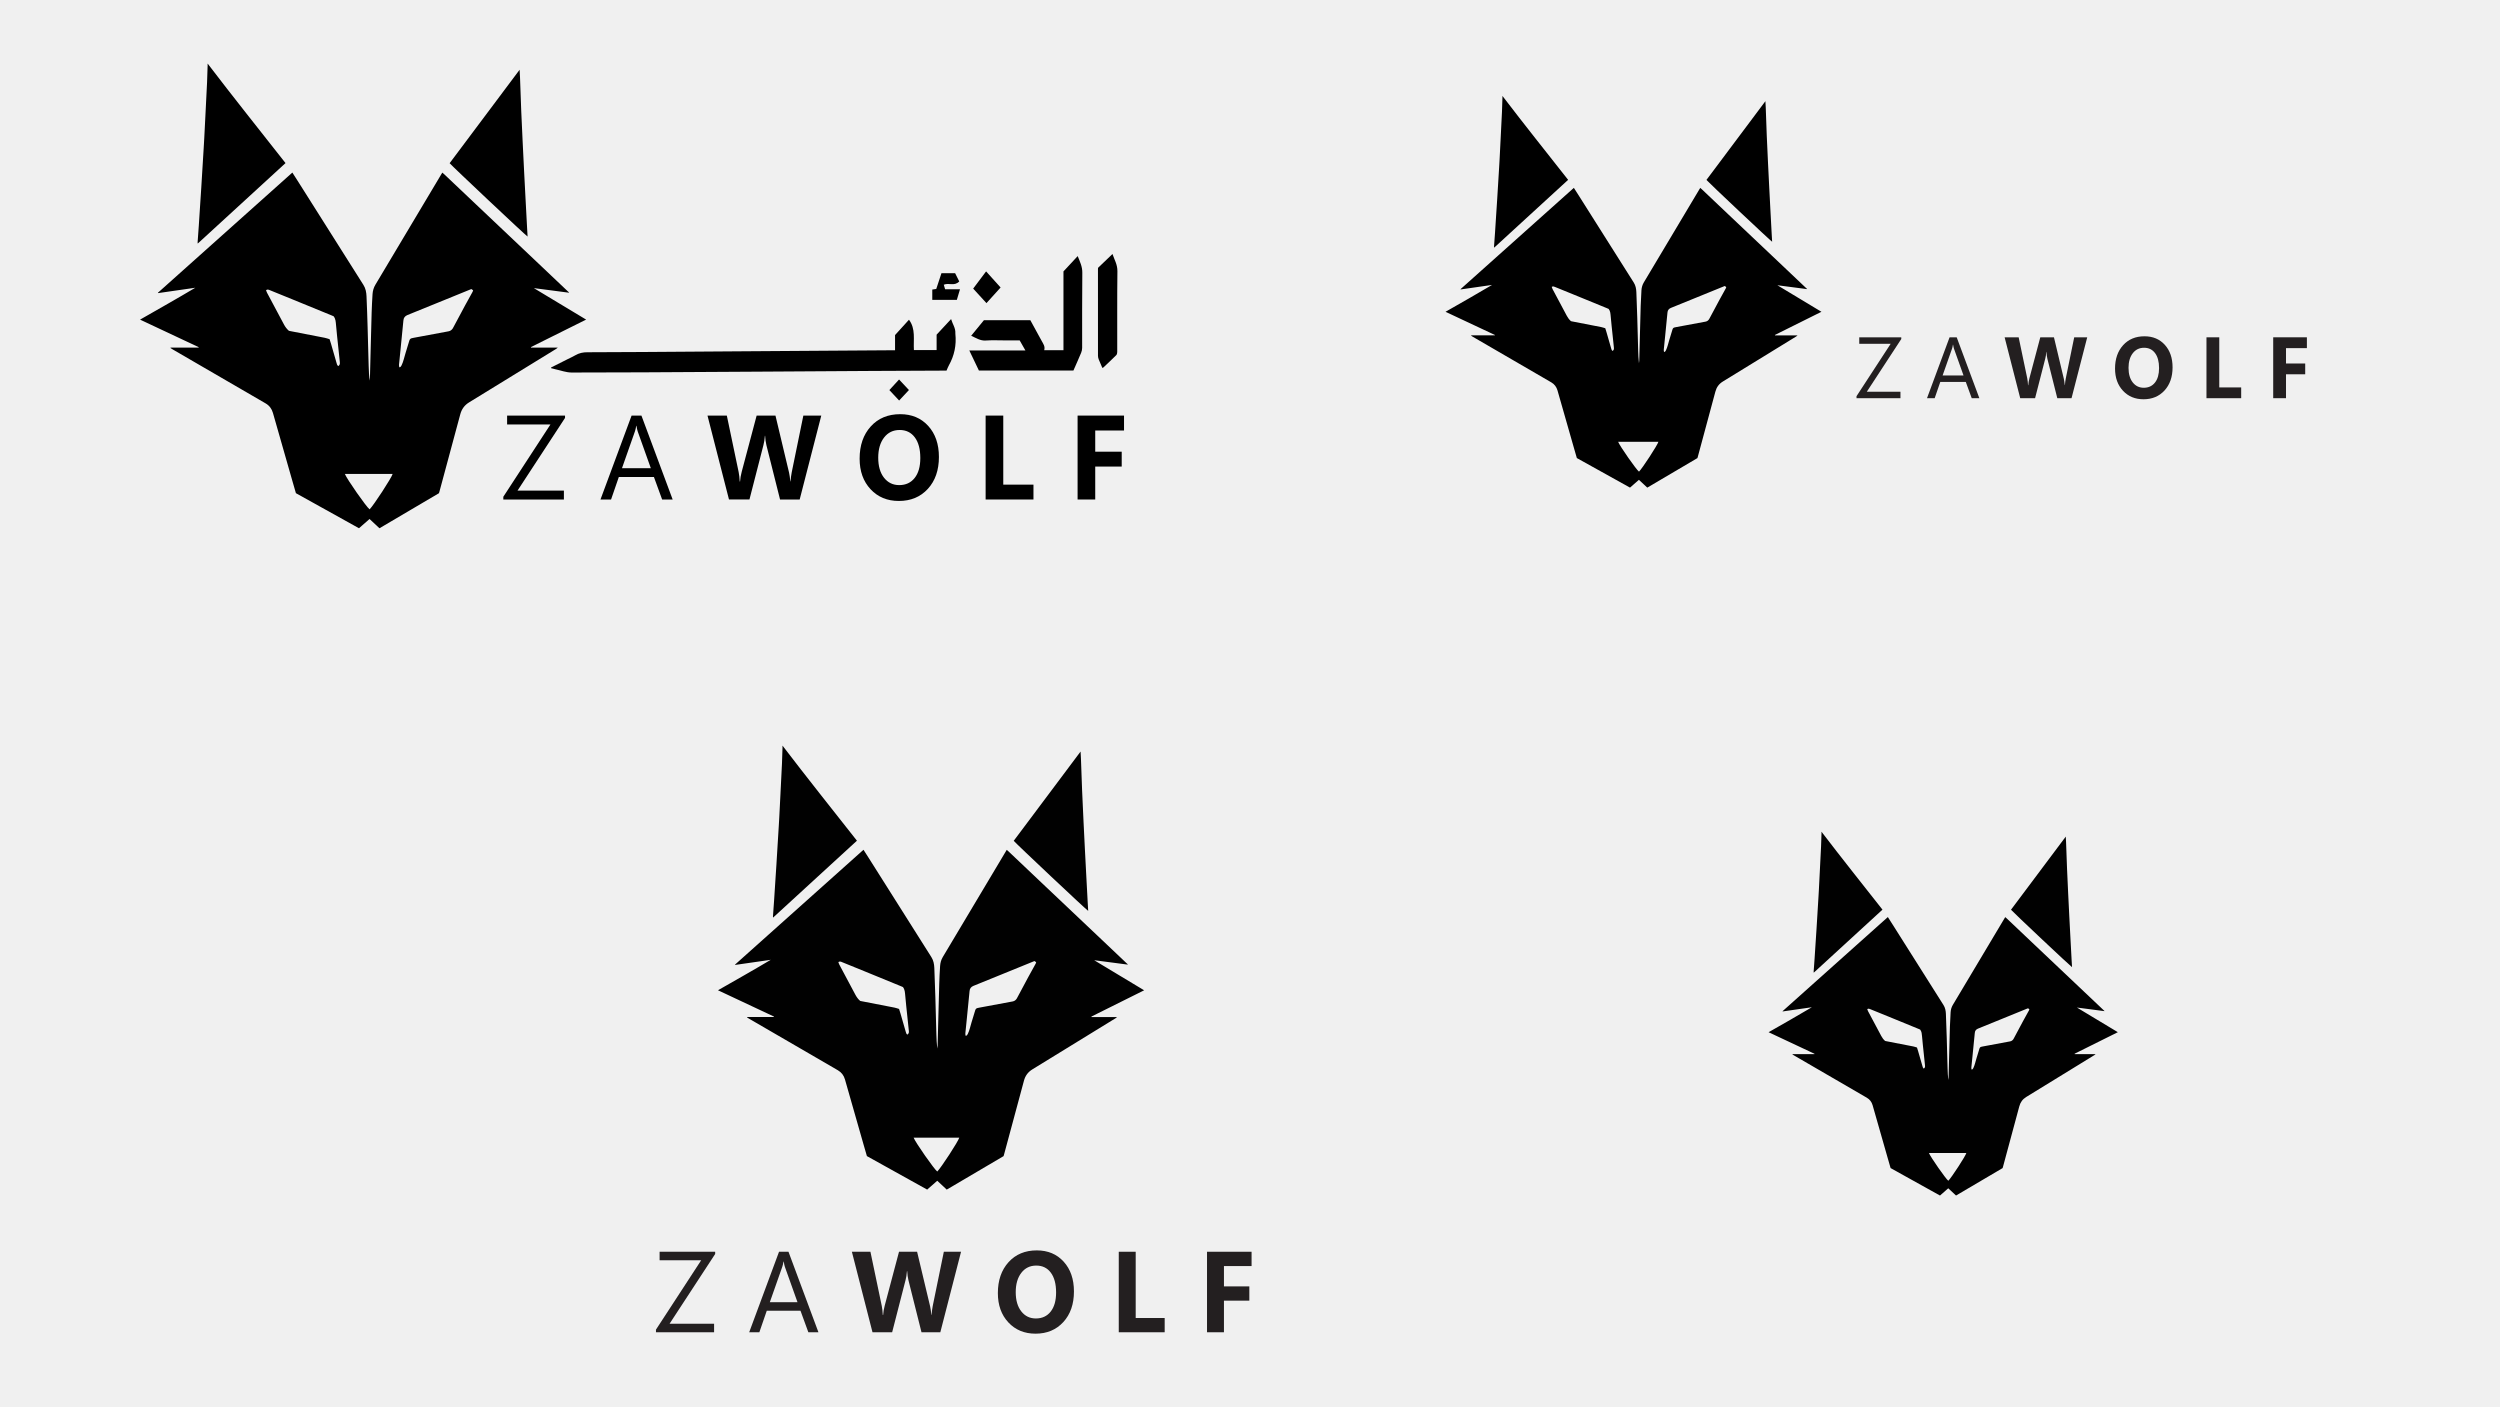
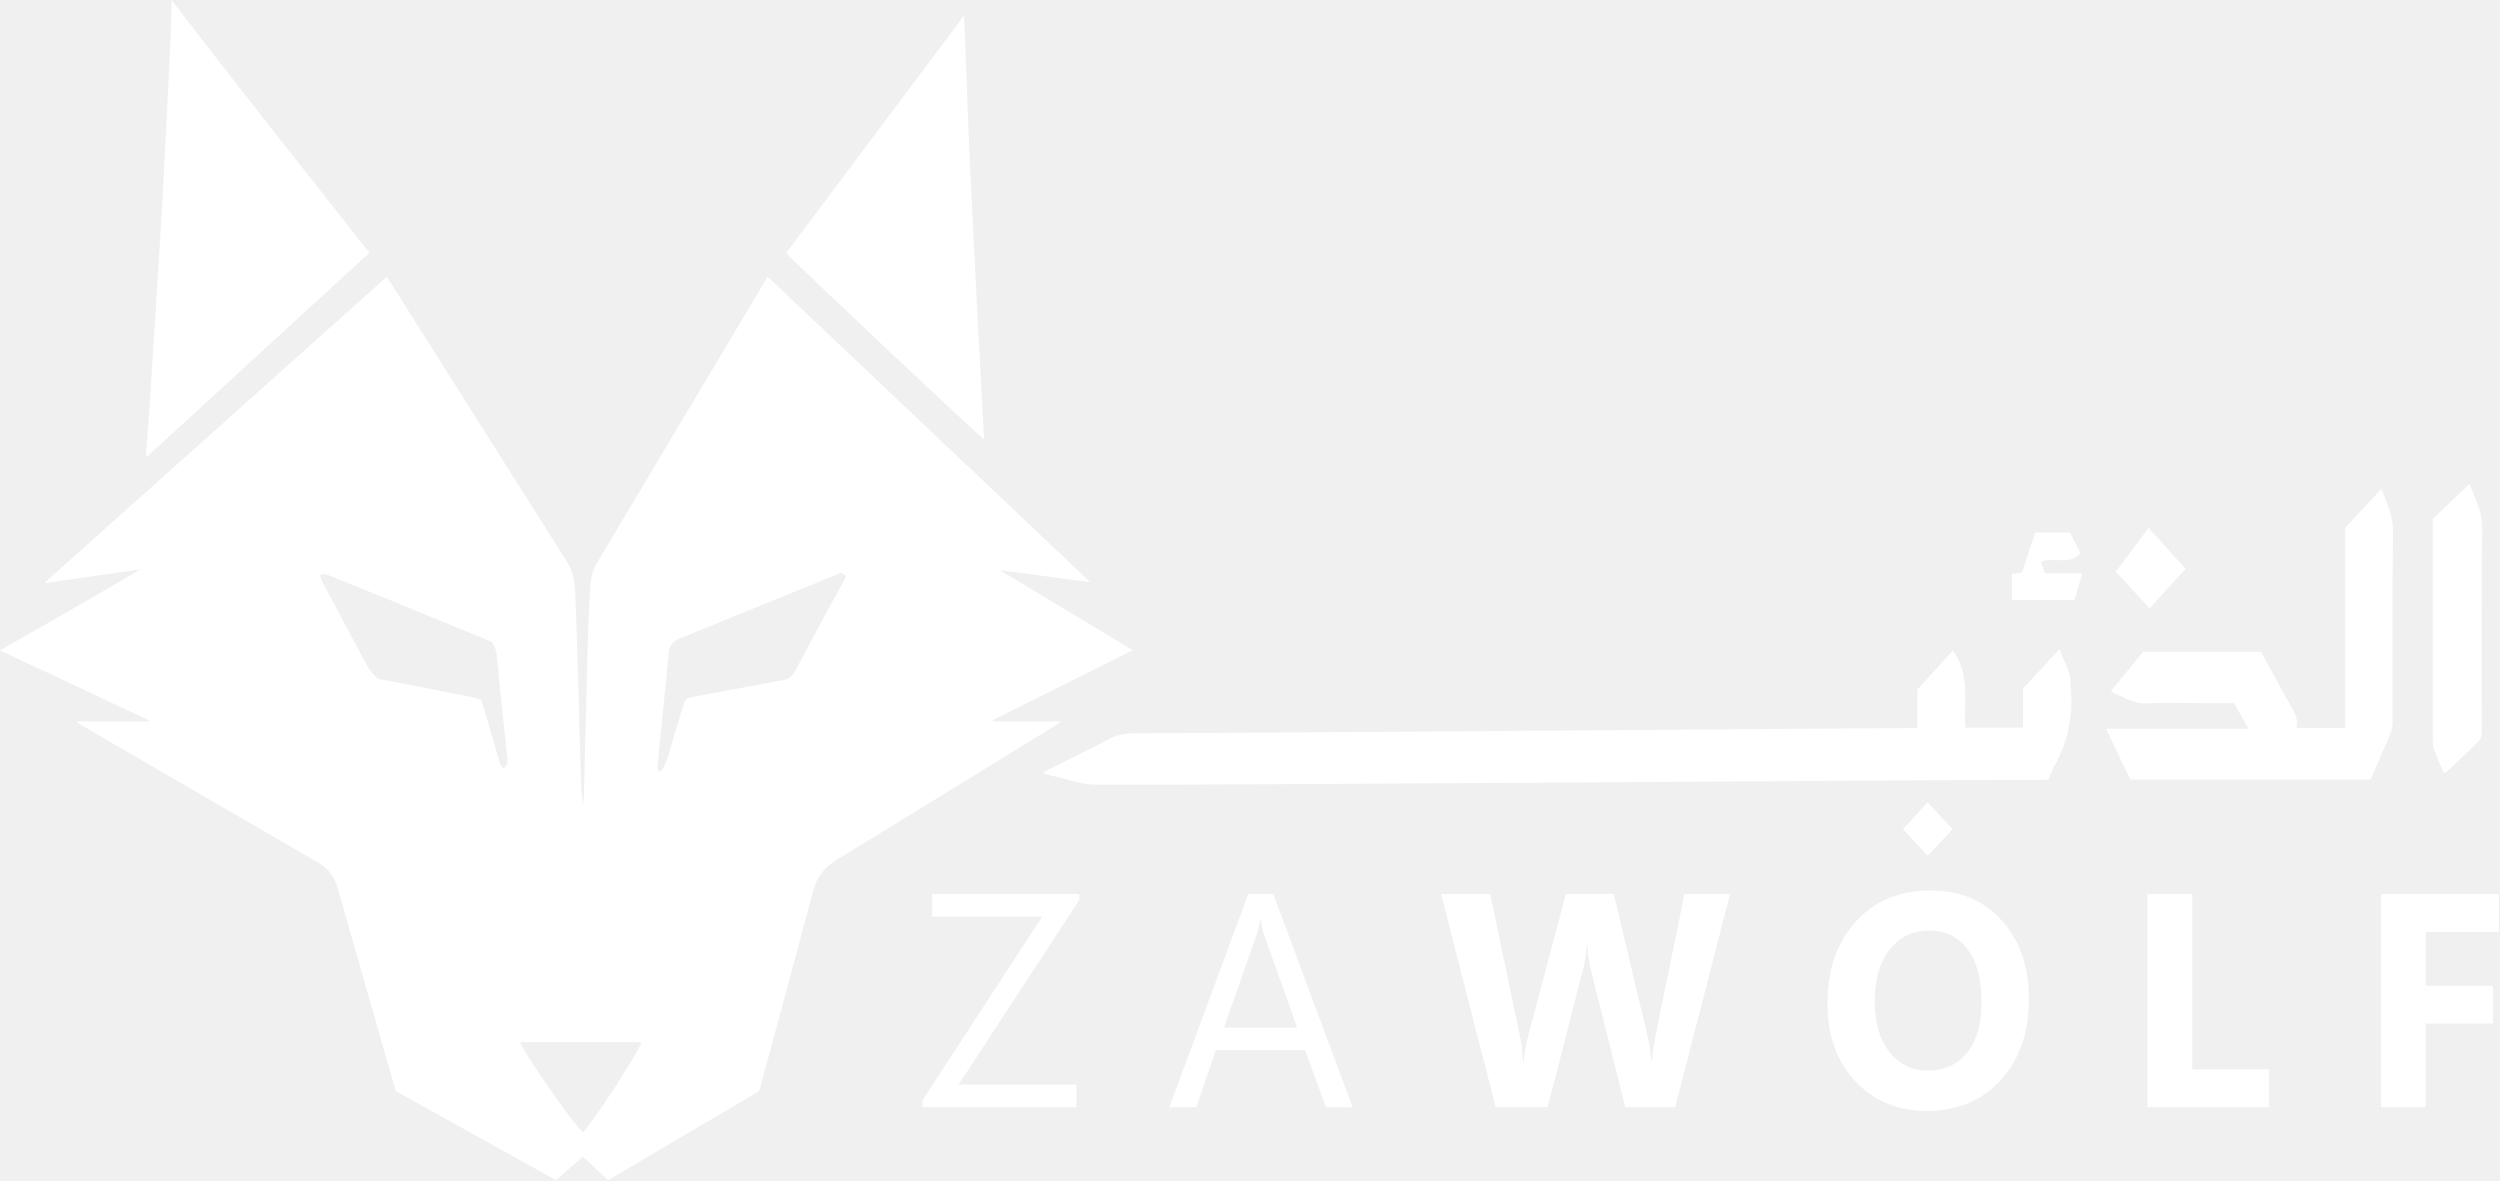
- <svg xmlns="http://www.w3.org/2000/svg" version="1.1" id="Layer_1" x="0px" y="0px" viewBox="0 0 1920 1080" style="enable-background:new 0 0 1920 1080;" xml:space="preserve">
-   <style type="text/css">
- 	.st0{fill:#231F20;}
- 	.st1{fill:#010101;}
- </style>
-   <g>
-     <g>
-       <path d="M816.74,268.96c0-20.28,0-40.32,0-60.52c3.59-3.87,7.19-7.74,10.93-11.76c1.68,4.26,3.61,7.94,3.55,12.85    c-0.24,19.21-0.08,38.43-0.13,57.65c0,1.26-0.3,2.62-0.77,3.76c-1.88,4.52-3.89,8.96-5.93,13.62c-24.11,0-48.21,0-72.6,0    c-2.34-4.89-4.74-9.91-7.36-15.39c14.46,0,28.54,0,43.09,0c-1.65-2.9-3.02-5.31-4.41-7.74c-3.67,0-7.22,0-10.76,0    c-5.11,0-10.24-0.27-15.34,0.09c-4.12,0.29-7.39-1.93-11.15-3.66c3.38-4.12,6.6-8.05,9.79-11.94c11.91,0,23.69,0,35.65,0    c2.35,4.3,4.73,8.65,7.11,13c0.58,1.06,1.18,2.1,1.75,3.17c1.09,2.06,2.63,3.93,1.8,6.86C807,268.96,811.76,268.96,816.74,268.96z    " />
-       <path d="M423.19,282.26c4.28-2.16,8.57-4.32,12.85-6.47c1.93-0.97,3.91-1.83,5.78-2.93c2.97-1.76,6.04-2.35,9.38-2.33    c20.64,0.12,213.03-1.53,233.67-1.53c0.77,0,1.54,0,2.53,0c0-4,0-7.8,0-11.67c3.64-4.02,7.2-7.93,10.69-11.78    c5.28,6.95,3.3,15.31,3.79,23.28c5.83,0,11.51,0,17.44,0c0-3.96,0-7.9,0-11.81c3.7-3.98,7.25-7.8,11.12-11.97    c1.14,3.93,3.49,6.81,3.28,10.84c-0.01,0.14-0.01,0.28,0,0.42c0.93,8.79-0.83,16.84-4.96,24.24c-0.68,1.22-1.17,2.58-1.83,4.08    c-0.71,0-1.42,0-2.13,0c-38.04,0-247.81,1.67-285.85,1.47c-4.19-0.02-8.38-1.64-12.57-2.54c-1.05-0.23-2.08-0.53-3.12-0.8    C423.25,282.6,423.22,282.43,423.19,282.26z" />
-       <path d="M846.61,282.58c-0.98-2.27-1.94-4.36-2.78-6.51c-0.34-0.86-0.58-1.86-0.58-2.8c-0.03-22.15-0.02-44.3-0.02-66.45    c0-0.28,0.03-0.55,0.06-1.12c3.57-3.41,7.25-6.94,11.1-10.63c1.44,4.39,3.84,8.05,3.78,13.23c-0.25,20.68-0.09,41.36-0.13,62.04    c0,0.82-0.26,1.91-0.75,2.41c-3.24,3.23-6.57,6.33-9.88,9.46C847.23,282.37,846.97,282.41,846.61,282.58z" />
-       <path d="M733.55,209.84c0.95,1.91,1.92,3.84,3.15,6.31c-3.84,3.93-7.89,0.79-11.89,2.52c0.36,1.19,0.67,2.23,1.04,3.47    c3.71,0,7.33,0,11.43,0c-0.95,3.19-1.71,5.75-2.42,8.15c-6.41,0-12.57,0-18.87,0c0-2.74,0-5.18,0-7.9    c1.06-0.17,2.06-0.32,3.06-0.48c1.33-4.02,2.65-8.05,3.98-12.07C726.61,209.84,730.02,209.84,733.55,209.84z" />
-       <path d="M747.4,221.65c3.41-4.55,6.56-8.75,9.92-13.22c3.92,4.36,7.43,8.26,11.14,12.37c-3.68,4.07-7.14,7.89-10.86,12    C753.99,228.85,750.52,225.06,747.4,221.65z" />
-       <path d="M698.06,299.54c-2.62,2.81-4.99,5.35-7.53,8.07c-2.5-2.68-4.9-5.26-7.5-8.04c2.47-2.7,4.85-5.29,7.45-8.12    C692.97,294.12,695.41,296.72,698.06,299.54z" />
-     </g>
-     <g>
-       <g>
-         <path d="M433.07,383.62h-46.52v-2.11l36.18-55.5h-33.27v-6.83h44.48v1.8l-36.49,55.82h35.62V383.62z" />
-         <path d="M461.17,383.62l23.89-64.45h7.56l23.98,64.45h-8.08l-6.3-17.26h-26.97l-5.95,17.26H461.17z M477.68,359.57h22.15     l-10.08-28.27c-0.17-0.45-0.33-1.03-0.48-1.75c-0.15-0.72-0.3-1.57-0.48-2.56h-0.17c-0.15,0.9-0.3,1.71-0.46,2.43     c-0.16,0.72-0.34,1.35-0.54,1.89L477.68,359.57z" />
-         <path d="M630.74,319.17l-16.59,64.45h-15.07l-10.47-41.71c-0.26-1.08-0.48-2.22-0.65-3.44s-0.29-2.48-0.35-3.8h-0.17     c-0.12,1.47-0.27,2.79-0.46,3.98c-0.19,1.18-0.41,2.25-0.67,3.21l-10.73,41.75h-15.72l-16.51-64.45h14.85l9.08,43.37     c0.2,0.93,0.37,2,0.5,3.21s0.24,2.57,0.33,4.07h0.26c0.06-1.14,0.2-2.33,0.41-3.57c0.22-1.24,0.5-2.54,0.85-3.89l11.47-43.19     h14.46l10.42,43.73c0.17,0.78,0.35,1.75,0.52,2.9c0.17,1.15,0.33,2.46,0.48,3.93h0.17c0.06-1.14,0.17-2.3,0.33-3.48     c0.16-1.18,0.35-2.39,0.59-3.62l8.9-43.46H630.74z" />
-         <path d="M690.33,384.74c-8.89,0-16.14-3-21.74-9.01c-5.6-6.01-8.4-13.83-8.4-23.48c0-10.19,2.85-18.43,8.54-24.72     s13.24-9.44,22.65-9.44c8.86,0,16.03,3.01,21.5,9.03c5.47,6.02,8.21,13.96,8.21,23.82c0,10.16-2.84,18.33-8.51,24.52     C706.9,381.65,699.49,384.74,690.33,384.74z M690.6,372.56c5.01,0,8.96-1.83,11.86-5.48c2.9-3.65,4.34-8.76,4.34-15.33     c0-6.8-1.41-12.09-4.24-15.86c-2.82-3.78-6.7-5.66-11.62-5.66c-5.01,0-9.01,1.94-11.99,5.82c-2.98,3.88-4.47,9.03-4.47,15.44     c0,6.5,1.48,11.64,4.45,15.42C681.9,370.67,685.79,372.56,690.6,372.56z" />
-         <path d="M793.71,383.62h-36.75v-64.45h13.55v53.03h23.19V383.62z" />
-         <path d="M863.25,330.63h-22.11v16.27h20.33v11.42h-20.33v25.3h-13.55v-64.45h35.66V330.63z" />
-       </g>
-     </g>
-     <g>
-       <path d="M131,266.96c7.17,0,14.34,0,21.51,0c0.03-0.11,0.05-0.23,0.08-0.34c-14.91-7-29.81-14-45.02-21.15    c14.3-8.18,28.42-16.13,42.42-24.48c-9.54,1.37-19.08,2.75-28.61,4.12c-0.03-0.09-0.06-0.18-0.1-0.28    c34.38-30.74,68.76-61.47,103.25-92.3c1.63,2.55,3.17,4.94,4.69,7.34c16.62,26.32,33.23,52.64,49.89,78.94    c1.71,2.69,2.23,5.65,2.37,8.69c0.36,7.89,0.6,15.78,0.84,23.67c0.3,9.94,0.53,19.89,0.81,29.83c0.11,3.77,0.29,7.54,0.72,11.33    c0.09-0.77,0.25-1.54,0.27-2.31c0.19-6.84,0.34-13.67,0.52-20.51c0.25-9.82,0.48-19.64,0.78-29.46c0.15-4.72,0.39-9.44,0.69-14.15    c0.17-2.55,0.84-4.97,2.19-7.23c16.35-27.35,32.66-54.73,48.99-82.1c0.76-1.28,1.53-2.56,2.39-4.01c0.56,0.48,1.08,0.89,1.56,1.35    c8.17,7.74,16.33,15.49,24.51,23.23c15.31,14.5,30.62,28.98,45.93,43.48c8.13,7.7,16.24,15.4,24.37,23.1    c0.36,0.34,0.8,0.59,1.07,1.1c-9.1-1.06-18.04-2.51-27.13-3.55c13.3,8,26.59,16.01,40.16,24.18    c-14.32,7.13-28.35,14.12-42.39,21.11c0.02,0.13,0.05,0.26,0.07,0.39c2.2,0.02,4.4,0.01,6.59,0.01c2.3,0,4.6,0,6.9,0    c2.23,0,4.47,0,7.06,0c-0.57,0.46-0.86,0.74-1.19,0.95c-22.28,13.71-44.54,27.44-66.86,41.07c-3.63,2.22-5.77,5.2-6.86,9.28    c-5.25,19.72-10.61,39.41-15.93,59.11c-0.14,0.54-0.32,1.06-0.42,1.41c-15.3,9.02-30.44,17.93-45.69,26.92    c-2.48-2.32-4.98-4.65-7.62-7.12c-2.7,2.37-5.39,4.72-8.11,7.11c-16.11-8.96-32.17-17.88-48.44-26.93    c-0.88-3.05-1.83-6.32-2.77-9.59c-4.96-17.35-9.92-34.71-14.88-52.06c-0.91-3.19-2.77-5.66-5.65-7.33    c-23.9-13.88-47.81-27.77-71.71-41.65c-0.46-0.27-0.89-0.58-1.33-0.87C130.94,267.16,130.97,267.06,131,266.96z M362.08,222.02    c-0.35,0.11-0.53,0.15-0.7,0.22c-8.05,3.28-16.09,6.56-24.14,9.83c-8.11,3.3-16.23,6.58-24.34,9.89    c-1.88,0.77-2.96,2.13-3.09,4.23c-0.1,1.55-0.31,3.09-0.46,4.64c-0.58,5.81-1.15,11.62-1.72,17.43c-0.31,3.15-0.67,6.3-0.95,9.45    c-0.13,1.45-0.48,2.93,0.01,4.41c1.01-0.13,1.36-0.81,1.73-1.57c1.43-2.93,2.01-6.12,2.98-9.2c1.02-3.26,1.99-6.53,2.98-9.79    c0.32-1.05,0.97-1.7,2.08-1.86c0.49-0.07,0.97-0.22,1.46-0.31c8.85-1.65,17.7-3.31,26.56-4.94c1.46-0.27,2.48-1.07,3.26-2.26    c0.31-0.47,0.54-0.98,0.8-1.47c2.87-5.37,5.72-10.75,8.61-16.1c1.92-3.55,3.91-7.06,5.85-10.6c0.17-0.31,0.23-0.67,0.36-1.06    C362.92,222.64,362.53,222.35,362.08,222.02z M256.23,242.9c-0.46-0.2-0.97-0.42-1.49-0.64c-9.88-4.05-19.76-8.1-29.64-12.14    c-5.92-2.42-11.85-4.83-17.78-7.23c-0.9-0.36-1.81-0.86-3-0.07c0.25,0.67,0.43,1.38,0.76,2c4.32,8.12,8.68,16.22,12.98,24.34    c0.97,1.84,2.17,3.46,3.75,4.85c0.16,0.05,0.33,0.12,0.51,0.15c9.03,1.75,18.05,3.49,27.07,5.26c1.26,0.25,2.47,0.71,3.73,1.08    c0.42,1.35,0.81,2.52,1.16,3.71c1.41,4.89,2.8,9.79,4.23,14.67c0.25,0.87,0.44,1.81,1.36,2.28c1.19-1.1,1.29-1.58,1.07-3.53    c-0.38-3.33-0.7-6.67-1.05-10c-0.33-3.15-0.68-6.3-1-9.45c-0.29-2.9-0.53-5.81-0.83-8.71    C257.84,247.27,257.83,244.99,256.23,242.9z M264.84,363.96c1.57,4.01,16.62,25.52,19.02,27.22c3.13-3.11,16.88-24.22,17.7-27.22    C289.31,363.96,277.09,363.96,264.84,363.96z" />
-       <path d="M159.45,48.81c19.67,25.77,39.82,51,59.83,76.44c-22.48,20.61-44.88,41.14-67.43,61.82c-0.04-0.41-0.11-0.67-0.09-0.94    c0.3-4.28,0.63-8.55,0.92-12.83c0.31-4.53,0.59-9.05,0.88-13.58c0.34-5.21,0.69-10.41,1.02-15.62c0.29-4.65,0.57-9.3,0.85-13.95    c0.33-5.46,0.67-10.91,1-16.37c0.15-2.42,0.29-4.84,0.42-7.26c0.3-5.77,0.59-11.54,0.88-17.32c0.44-8.69,0.9-17.38,1.3-26.07    c0.2-4.22,0.29-8.45,0.42-12.67C159.46,49.92,159.45,49.36,159.45,48.81z" />
-       <path d="M399.06,53.57c0.12,2.32,0.25,4.18,0.32,6.04c0.31,8.45,0.58,16.9,0.92,25.34c0.33,8.01,0.72,16.02,1.1,24.03    c0.36,7.57,0.74,15.15,1.12,22.72c0.36,7.08,0.74,14.15,1.11,21.23c0.37,7.01,0.75,14.03,1.12,21.04c0.14,2.54,0.29,5.07,0.44,7.7    c-1.33-0.69-58.04-54.09-59.87-56.34C363.14,101.54,380.97,77.73,399.06,53.57z" />
-     </g>
-   </g>
-   <g>
-     <g>
-       <g>
-         <path class="st0" d="M1459.55,305.82h-33.75v-1.53l26.25-40.27h-24.14v-4.96h32.27v1.3l-26.47,40.5h25.84V305.82z" />
-         <path class="st0" d="M1479.94,305.82l17.33-46.76h5.48l17.4,46.76h-5.86l-4.57-12.52h-19.57l-4.32,12.52H1479.94z      M1491.92,288.37h16.07l-7.31-20.51c-0.13-0.33-0.24-0.75-0.35-1.27c-0.11-0.52-0.22-1.14-0.35-1.86h-0.13     c-0.11,0.65-0.22,1.24-0.33,1.76c-0.12,0.52-0.25,0.98-0.39,1.37L1491.92,288.37z" />
-         <path class="st0" d="M1602.98,259.06l-12.04,46.76h-10.94l-7.6-30.26c-0.19-0.78-0.35-1.61-0.47-2.49     c-0.13-0.88-0.21-1.8-0.25-2.76h-0.13c-0.08,1.07-0.19,2.03-0.33,2.89s-0.3,1.64-0.49,2.33l-7.79,30.29h-11.41l-11.98-46.76     h10.78l6.59,31.47c0.15,0.67,0.27,1.45,0.36,2.33c0.09,0.88,0.17,1.86,0.24,2.95h0.19c0.04-0.83,0.14-1.69,0.3-2.59     c0.16-0.9,0.36-1.84,0.61-2.82l8.32-31.34h10.5l7.56,31.73c0.13,0.57,0.25,1.27,0.38,2.1c0.13,0.84,0.24,1.79,0.35,2.85h0.13     c0.04-0.83,0.12-1.67,0.24-2.53c0.12-0.86,0.26-1.73,0.43-2.62l6.46-31.53H1602.98z" />
-         <path class="st0" d="M1646.22,306.64c-6.45,0-11.71-2.18-15.77-6.54c-4.07-4.36-6.1-10.04-6.1-17.04     c0-7.39,2.06-13.37,6.19-17.94c4.13-4.56,9.61-6.85,16.43-6.85c6.43,0,11.63,2.18,15.6,6.55s5.96,10.13,5.96,17.28     c0,7.37-2.06,13.3-6.18,17.79S1652.86,306.64,1646.22,306.64z M1646.41,297.8c3.63,0,6.5-1.33,8.6-3.98     c2.1-2.65,3.15-6.36,3.15-11.12c0-4.93-1.02-8.77-3.07-11.51c-2.05-2.74-4.86-4.11-8.43-4.11c-3.64,0-6.54,1.41-8.7,4.22     c-2.17,2.82-3.25,6.55-3.25,11.2c0,4.72,1.08,8.45,3.23,11.19C1640.1,296.43,1642.92,297.8,1646.41,297.8z" />
-         <path class="st0" d="M1721.23,305.82h-26.66v-46.76h9.83v38.48h16.83V305.82z" />
-         <path class="st0" d="M1771.69,267.37h-16.04v11.8h14.75v8.28h-14.75v18.36h-9.83v-46.76h25.87V267.37z" />
-       </g>
-     </g>
-     <g>
-       <path d="M1129.91,257.55c6.04,0,12.09,0,18.13,0c0.02-0.09,0.04-0.19,0.07-0.28c-12.56-5.9-25.12-11.8-37.95-17.82    c12.05-6.9,23.95-13.6,35.75-20.63c-8.04,1.16-16.08,2.32-24.12,3.47c-0.03-0.08-0.05-0.16-0.08-0.23    c28.98-25.9,57.95-51.81,87.01-77.79c1.37,2.15,2.67,4.17,3.95,6.19c14.01,22.18,28.01,44.37,42.05,66.53    c1.44,2.27,1.88,4.77,2,7.33c0.3,6.65,0.51,13.3,0.71,19.95c0.25,8.38,0.45,16.76,0.69,25.14c0.09,3.18,0.24,6.35,0.6,9.55    c0.08-0.65,0.21-1.3,0.23-1.95c0.16-5.76,0.29-11.52,0.44-17.29c0.21-8.28,0.4-16.55,0.66-24.83c0.12-3.98,0.33-7.96,0.58-11.93    c0.14-2.15,0.7-4.19,1.84-6.09c13.78-23.05,27.53-46.13,41.29-69.19c0.64-1.08,1.29-2.15,2.02-3.38c0.47,0.41,0.91,0.75,1.31,1.14    c6.89,6.52,13.77,13.06,20.65,19.58c12.9,12.22,25.81,24.43,38.71,36.64c6.85,6.49,13.69,12.98,20.54,19.47    c0.3,0.28,0.67,0.49,0.9,0.93c-7.67-0.89-15.2-2.12-22.87-2.99c11.2,6.75,22.41,13.49,33.85,20.38    c-12.07,6.01-23.9,11.9-35.72,17.79c0.02,0.11,0.04,0.22,0.06,0.33c1.85,0.02,3.71,0.01,5.56,0.01c1.94,0,3.88,0,5.82,0    c1.88,0,3.77,0,5.95,0c-0.48,0.39-0.72,0.63-1.01,0.8c-18.77,11.55-37.53,23.13-56.35,34.61c-3.06,1.87-4.86,4.38-5.78,7.82    c-4.42,16.62-8.94,33.21-13.43,49.81c-0.12,0.45-0.27,0.9-0.35,1.19c-12.9,7.6-25.65,15.11-38.51,22.69    c-2.09-1.96-4.19-3.92-6.43-6c-2.28,2-4.54,3.98-6.83,5.99c-13.58-7.55-27.11-15.07-40.83-22.7c-0.74-2.57-1.54-5.32-2.33-8.08    c-4.18-14.63-8.36-29.25-12.54-43.88c-0.77-2.69-2.33-4.77-4.76-6.18c-20.14-11.7-40.29-23.4-60.43-35.1    c-0.39-0.22-0.75-0.49-1.12-0.73C1129.86,257.71,1129.89,257.63,1129.91,257.55z M1324.67,219.67c-0.29,0.09-0.44,0.13-0.59,0.19    c-6.78,2.76-13.56,5.53-20.34,8.28c-6.84,2.78-13.68,5.55-20.51,8.34c-1.58,0.65-2.5,1.8-2.61,3.56    c-0.08,1.31-0.26,2.61-0.39,3.91c-0.49,4.9-0.96,9.8-1.45,14.69c-0.26,2.66-0.56,5.31-0.8,7.97c-0.11,1.22-0.4,2.47,0.01,3.72    c0.85-0.11,1.15-0.69,1.46-1.32c1.21-2.47,1.7-5.16,2.51-7.75c0.86-2.74,1.68-5.5,2.51-8.25c0.27-0.88,0.82-1.43,1.76-1.57    c0.41-0.06,0.82-0.18,1.23-0.26c7.46-1.39,14.92-2.79,22.39-4.16c1.23-0.23,2.09-0.9,2.75-1.9c0.26-0.39,0.45-0.83,0.67-1.24    c2.42-4.52,4.82-9.06,7.26-13.57c1.62-2.99,3.29-5.95,4.93-8.93c0.14-0.26,0.2-0.56,0.3-0.89    C1325.37,220.19,1325.04,219.95,1324.67,219.67z M1235.46,237.26c-0.39-0.17-0.82-0.36-1.25-0.54    c-8.33-3.41-16.65-6.83-24.98-10.23c-4.99-2.04-9.99-4.07-14.98-6.1c-0.75-0.31-1.53-0.72-2.53-0.06    c0.21,0.57,0.36,1.16,0.64,1.68c3.64,6.84,7.31,13.67,10.94,20.52c0.82,1.55,1.83,2.92,3.16,4.09c0.13,0.04,0.28,0.1,0.43,0.13    c7.61,1.48,15.22,2.94,22.82,4.44c1.06,0.21,2.08,0.6,3.14,0.91c0.36,1.14,0.69,2.13,0.97,3.13c1.19,4.12,2.36,8.25,3.56,12.37    c0.21,0.73,0.37,1.53,1.15,1.92c1-0.93,1.09-1.33,0.9-2.97c-0.32-2.81-0.59-5.62-0.88-8.43c-0.28-2.65-0.57-5.31-0.84-7.96    c-0.25-2.45-0.44-4.9-0.7-7.34C1236.81,240.95,1236.81,239.03,1235.46,237.26z M1242.72,339.29c1.32,3.38,14.01,21.51,16.03,22.94    c2.64-2.62,14.23-20.41,14.91-22.94C1263.34,339.29,1253.04,339.29,1242.72,339.29z" />
-       <path d="M1153.89,73.69c16.57,21.72,33.56,42.99,50.43,64.43c-18.95,17.37-37.82,34.68-56.83,52.1c-0.04-0.34-0.09-0.57-0.08-0.79    c0.25-3.6,0.53-7.21,0.77-10.81c0.26-3.81,0.49-7.63,0.74-11.44c0.28-4.39,0.58-8.78,0.86-13.17c0.25-3.92,0.48-7.84,0.72-11.76    c0.28-4.6,0.56-9.2,0.84-13.8c0.12-2.04,0.25-4.08,0.35-6.12c0.25-4.86,0.5-9.73,0.74-14.59c0.37-7.32,0.76-14.64,1.09-21.97    c0.16-3.56,0.24-7.12,0.35-10.68C1153.9,74.62,1153.89,74.15,1153.89,73.69z" />
-       <path d="M1355.83,77.7c0.1,1.96,0.21,3.52,0.27,5.09c0.26,7.12,0.49,14.24,0.77,21.36c0.27,6.75,0.61,13.5,0.93,20.25    c0.3,6.38,0.62,12.77,0.95,19.15c0.3,5.96,0.62,11.93,0.93,17.89c0.31,5.91,0.63,11.82,0.95,17.73c0.12,2.14,0.24,4.27,0.37,6.49    c-1.12-0.58-48.91-45.59-50.45-47.48C1325.56,118.13,1340.59,98.06,1355.83,77.7z" />
-     </g>
-   </g>
-   <g>
-     <g>
-       <g>
-         <path class="st0" d="M548.42,1023.18h-44.64v-2.03l34.72-53.26h-31.93v-6.55h42.68v1.72l-35.01,53.56h34.18V1023.18z" />
-         <path class="st0" d="M575.38,1023.18l22.92-61.84h7.25l23.01,61.84h-7.75l-6.04-16.56h-25.88l-5.71,16.56H575.38z      M591.22,1000.11h21.26l-9.67-27.12c-0.17-0.43-0.32-0.99-0.46-1.68c-0.14-0.69-0.29-1.51-0.46-2.46h-0.17     c-0.14,0.86-0.29,1.64-0.44,2.33c-0.15,0.69-0.33,1.29-0.52,1.81L591.22,1000.11z" />
-         <path class="st0" d="M738.09,961.34l-15.92,61.84h-14.46l-10.04-40.02c-0.25-1.04-0.46-2.13-0.62-3.3     c-0.17-1.16-0.28-2.38-0.33-3.64h-0.17c-0.11,1.41-0.26,2.68-0.44,3.82s-0.4,2.16-0.65,3.08l-10.29,40.06h-15.09l-15.84-61.84     h14.25l8.71,41.61c0.19,0.89,0.35,1.92,0.48,3.08c0.12,1.16,0.23,2.46,0.31,3.9h0.25c0.06-1.09,0.19-2.24,0.4-3.43     c0.21-1.19,0.48-2.44,0.81-3.73l11-41.44h13.88l10,41.96c0.17,0.75,0.33,1.67,0.5,2.78c0.17,1.11,0.32,2.37,0.46,3.77h0.17     c0.06-1.09,0.16-2.21,0.31-3.34c0.15-1.13,0.34-2.29,0.56-3.47l8.54-41.7H738.09z" />
-         <path class="st0" d="M795.28,1024.26c-8.53,0-15.48-2.88-20.86-8.65c-5.38-5.76-8.06-13.27-8.06-22.53     c0-9.77,2.73-17.68,8.19-23.72c5.46-6.04,12.7-9.06,21.73-9.06c8.5,0,15.38,2.89,20.63,8.67c5.25,5.78,7.88,13.4,7.88,22.86     c0,9.75-2.72,17.59-8.17,23.52C811.17,1021.29,804.06,1024.26,795.28,1024.26z M795.53,1012.58c4.81,0,8.6-1.75,11.38-5.26     c2.78-3.51,4.17-8.41,4.17-14.71c0-6.53-1.35-11.6-4.06-15.22c-2.71-3.62-6.43-5.43-11.15-5.43c-4.81,0-8.64,1.86-11.5,5.58     c-2.86,3.72-4.29,8.66-4.29,14.81c0,6.24,1.42,11.17,4.27,14.79C787.18,1010.76,790.91,1012.58,795.53,1012.58z" />
-         <path class="st0" d="M894.47,1023.18h-35.26v-61.84h13v50.89h22.26V1023.18z" />
-         <path class="st0" d="M961.2,972.34h-21.21v15.61h19.5v10.95h-19.5v24.28h-13v-61.84h34.22V972.34z" />
-       </g>
-     </g>
-     <path class="st1" d="M573.79,781.05h20.55c0.02-0.11,0.05-0.22,0.08-0.32c-14.24-6.68-28.48-13.38-43.01-20.21   c13.66-7.82,27.15-15.41,40.53-23.39c-9.11,1.31-18.22,2.62-27.33,3.93c-0.03-0.09-0.06-0.17-0.09-0.26   c32.84-29.36,65.69-58.72,98.64-88.18c1.56,2.44,3.03,4.73,4.48,7.02c15.88,25.14,31.75,50.29,47.66,75.42   c1.63,2.58,2.13,5.4,2.26,8.31c0.34,7.54,0.58,15.07,0.8,22.61c0.29,9.5,0.5,19,0.78,28.5c0.11,3.6,0.27,7.2,0.69,10.83   c0.09-0.74,0.24-1.47,0.26-2.21c0.18-6.53,0.32-13.06,0.5-19.59c0.24-9.38,0.46-18.77,0.75-28.14c0.14-4.51,0.37-9.02,0.66-13.52   c0.16-2.44,0.8-4.75,2.09-6.9c15.62-26.13,31.21-52.29,46.8-78.43c0.73-1.22,1.46-2.44,2.28-3.83c0.54,0.46,1.02,0.85,1.48,1.29   c7.81,7.39,15.6,14.8,23.41,22.2c14.62,13.84,29.26,27.69,43.88,41.53c7.76,7.36,15.52,14.72,23.29,22.07   c0.34,0.32,0.76,0.56,1.02,1.06c-8.69-1.01-17.24-2.4-25.92-3.39c12.7,7.65,25.41,15.29,38.37,23.1   c-13.68,6.81-27.09,13.49-40.49,20.17c0.02,0.12,0.05,0.25,0.07,0.37c2.1,0.02,4.2,0,6.3,0.01c2.2,0,4.39,0,6.59,0h6.75   c-0.55,0.44-0.82,0.71-1.14,0.9c-21.28,13.09-42.55,26.21-63.87,39.24c-3.47,2.12-5.52,4.97-6.55,8.86   c-5.01,18.84-10.14,37.64-15.22,56.46c-0.14,0.51-0.3,1.02-0.4,1.35c-14.62,8.61-29.08,17.13-43.65,25.71   c-2.37-2.22-4.76-4.44-7.28-6.8c-2.58,2.26-5.15,4.51-7.75,6.79c-15.39-8.55-30.73-17.09-46.28-25.73   c-0.84-2.91-1.75-6.04-2.65-9.16c-4.74-16.58-9.47-33.16-14.21-49.74c-0.87-3.04-2.65-5.4-5.4-7   c-22.84-13.26-45.67-26.53-68.51-39.79c-0.44-0.26-0.85-0.55-1.27-0.83C573.74,781.23,573.76,781.14,573.79,781.05L573.79,781.05z    M794.55,738.11c-0.33,0.11-0.5,0.14-0.67,0.21c-7.69,3.13-15.37,6.26-23.06,9.39c-7.75,3.15-15.51,6.29-23.25,9.45   c-1.79,0.73-2.83,2.03-2.95,4.04c-0.09,1.48-0.29,2.95-0.44,4.43c-0.55,5.55-1.09,11.1-1.65,16.66c-0.3,3.01-0.64,6.02-0.91,9.04   c-0.12,1.39-0.46,2.8,0.01,4.21c0.96-0.13,1.3-0.78,1.65-1.5c1.37-2.8,1.92-5.85,2.84-8.79c0.97-3.11,1.91-6.23,2.85-9.35   c0.3-1,0.93-1.62,1.99-1.78c0.47-0.07,0.93-0.2,1.39-0.29c8.46-1.58,16.91-3.17,25.38-4.72c1.39-0.26,2.37-1.02,3.11-2.16   c0.29-0.44,0.51-0.93,0.77-1.41c2.74-5.12,5.46-10.26,8.23-15.38c1.83-3.39,3.74-6.75,5.59-10.13c0.16-0.29,0.22-0.64,0.35-1.01   c-0.43-0.32-0.8-0.6-1.23-0.92L794.55,738.11z M693.43,758.05c-0.44-0.19-0.93-0.41-1.42-0.61c-9.44-3.87-18.88-7.74-28.31-11.6   c-5.66-2.31-11.32-4.62-16.99-6.91c-0.85-0.35-1.73-0.82-2.86-0.07c0.24,0.64,0.41,1.31,0.72,1.91c4.12,7.76,8.29,15.5,12.4,23.26   c0.93,1.76,2.08,3.31,3.58,4.63c0.15,0.05,0.32,0.11,0.49,0.14c8.62,1.67,17.25,3.33,25.87,5.03c1.2,0.23,2.36,0.68,3.56,1.03   c0.41,1.29,0.78,2.41,1.11,3.54c1.35,4.67,2.68,9.35,4.04,14.02c0.24,0.83,0.42,1.73,1.3,2.18c1.14-1.06,1.24-1.51,1.02-3.37   c-0.36-3.18-0.66-6.37-1-9.56c-0.32-3.01-0.65-6.01-0.95-9.02c-0.28-2.77-0.5-5.55-0.79-8.32c-0.22-2.11-0.23-4.29-1.76-6.29   L693.43,758.05z M701.65,873.72c1.5,3.83,15.88,24.39,18.17,26.01c2.99-2.97,16.13-23.14,16.9-26.01H701.65z" />
-     <path class="st1" d="M600.96,572.63c18.79,24.62,38.04,48.72,57.16,73.03c-21.48,19.69-42.88,39.31-64.41,59.06   c-0.04-0.39-0.11-0.64-0.08-0.9c0.29-4.08,0.6-8.17,0.87-12.25c0.29-4.33,0.56-8.65,0.84-12.97c0.32-4.97,0.66-9.95,0.97-14.92   c0.28-4.45,0.54-8.89,0.81-13.33c0.32-5.22,0.64-10.43,0.96-15.64c0.14-2.31,0.28-4.62,0.4-6.93c0.29-5.52,0.57-11.03,0.84-16.54   c0.41-8.3,0.86-16.6,1.24-24.9c0.19-4.03,0.27-8.07,0.4-12.1C600.98,573.7,600.97,573.17,600.96,572.63L600.96,572.63z" />
-     <path class="st1" d="M829.88,577.18c0.12,2.22,0.24,3.99,0.3,5.77c0.3,8.07,0.55,16.14,0.88,24.21c0.31,7.65,0.69,15.31,1.05,22.96   c0.35,7.24,0.71,14.47,1.07,21.71c0.35,6.76,0.7,13.52,1.06,20.28c0.35,6.7,0.71,13.4,1.07,20.1c0.13,2.42,0.28,4.85,0.42,7.36   c-1.27-0.66-55.45-51.68-57.19-53.82c17.01-22.72,34.04-45.47,51.33-68.55L829.88,577.18z" />
-   </g>
-   <g>
-     <path class="st1" d="M1376.63,809.57h16.84c0.02-0.09,0.04-0.18,0.06-0.27c-11.67-5.48-23.34-10.96-35.25-16.56   c11.2-6.41,22.25-12.63,33.22-19.17c-7.47,1.07-14.93,2.15-22.4,3.22c-0.02-0.07-0.05-0.14-0.07-0.22   c26.92-24.06,53.83-48.13,80.84-72.27c1.28,2,2.48,3.87,3.67,5.75c13.01,20.6,26.02,41.22,39.06,61.81   c1.33,2.11,1.75,4.43,1.85,6.81c0.28,6.18,0.48,12.35,0.65,18.53c0.23,7.78,0.41,15.57,0.64,23.35c0.09,2.95,0.22,5.9,0.56,8.88   c0.07-0.61,0.2-1.2,0.21-1.81c0.15-5.36,0.27-10.7,0.41-16.06c0.2-7.69,0.38-15.38,0.61-23.06c0.12-3.69,0.3-7.39,0.54-11.08   c0.13-2,0.65-3.89,1.71-5.66c12.8-21.41,25.58-42.85,38.36-64.28c0.6-1,1.2-2,1.87-3.14c0.44,0.38,0.84,0.7,1.22,1.06   c6.4,6.06,12.79,12.13,19.18,18.19c11.98,11.35,23.98,22.69,35.96,34.04c6.36,6.03,12.72,12.06,19.09,18.08   c0.28,0.27,0.62,0.46,0.84,0.86c-7.12-0.83-14.13-1.96-21.24-2.78c10.41,6.27,20.82,12.53,31.44,18.93   c-11.21,5.58-22.2,11.06-33.19,16.53c0.02,0.1,0.04,0.2,0.06,0.3c1.72,0.02,3.44,0,5.16,0.01c1.8,0,3.6,0,5.4,0h5.53   c-0.45,0.36-0.67,0.58-0.93,0.74c-17.44,10.73-34.87,21.48-52.35,32.16c-2.84,1.74-4.52,4.07-5.37,7.26   c-4.11,15.44-8.31,30.85-12.48,46.27c-0.11,0.42-0.25,0.83-0.33,1.11c-11.98,7.06-23.84,14.04-35.77,21.07   c-1.95-1.82-3.9-3.64-5.97-5.57c-2.11,1.85-4.22,3.7-6.35,5.57c-12.61-7.01-25.19-14-37.93-21.09c-0.69-2.38-1.43-4.95-2.17-7.51   c-3.89-13.59-7.76-27.18-11.65-40.77c-0.72-2.5-2.17-4.43-4.42-5.74c-18.71-10.87-37.43-21.74-56.14-32.61   c-0.36-0.21-0.7-0.45-1.04-0.68C1376.59,809.71,1376.61,809.64,1376.63,809.57L1376.63,809.57z M1557.56,774.38   c-0.27,0.09-0.41,0.12-0.55,0.17c-6.3,2.56-12.6,5.13-18.9,7.7c-6.35,2.58-12.71,5.15-19.05,7.75c-1.47,0.6-2.32,1.67-2.42,3.31   c-0.07,1.21-0.24,2.42-0.36,3.63c-0.45,4.55-0.9,9.1-1.35,13.65c-0.25,2.47-0.53,4.94-0.75,7.41c-0.1,1.14-0.38,2.29,0.01,3.45   c0.79-0.1,1.06-0.64,1.35-1.23c1.12-2.29,1.58-4.79,2.33-7.2c0.8-2.55,1.56-5.11,2.33-7.67c0.25-0.82,0.76-1.33,1.63-1.46   c0.38-0.06,0.76-0.17,1.14-0.24c6.93-1.29,13.86-2.59,20.8-3.87c1.14-0.21,1.94-0.84,2.55-1.77c0.24-0.36,0.42-0.77,0.63-1.16   c2.25-4.2,4.48-8.41,6.74-12.61c1.5-2.78,3.06-5.53,4.58-8.3c0.13-0.24,0.18-0.53,0.28-0.83c-0.35-0.27-0.65-0.49-1.01-0.75   L1557.56,774.38z M1474.68,790.72c-0.36-0.15-0.76-0.33-1.16-0.5c-7.73-3.17-15.47-6.34-23.21-9.51c-4.64-1.9-9.28-3.79-13.92-5.66   c-0.7-0.28-1.42-0.67-2.35-0.06c0.2,0.53,0.33,1.07,0.59,1.56c3.38,6.36,6.79,12.7,10.16,19.06c0.76,1.44,1.7,2.71,2.93,3.8   c0.12,0.04,0.26,0.09,0.4,0.12c7.07,1.37,14.14,2.73,21.2,4.12c0.98,0.19,1.93,0.56,2.92,0.85c0.33,1.06,0.64,1.98,0.91,2.9   c1.11,3.83,2.19,7.66,3.31,11.49c0.2,0.68,0.35,1.42,1.07,1.79c0.93-0.86,1.01-1.24,0.84-2.76c-0.3-2.61-0.54-5.22-0.82-7.83   c-0.26-2.46-0.53-4.93-0.78-7.39c-0.23-2.27-0.41-4.55-0.65-6.82c-0.18-1.73-0.19-3.51-1.44-5.16L1474.68,790.72z M1481.42,885.51   c1.23,3.14,13.01,19.99,14.89,21.32c2.45-2.43,13.22-18.96,13.85-21.32H1481.42z" />
-     <path class="st1" d="M1398.9,638.76c15.4,20.18,31.18,39.93,46.84,59.85c-17.6,16.14-35.14,32.22-52.79,48.41   c-0.03-0.32-0.09-0.53-0.07-0.73c0.23-3.35,0.49-6.7,0.72-10.04c0.24-3.55,0.46-7.09,0.69-10.63c0.27-4.08,0.54-8.15,0.8-12.23   c0.23-3.64,0.44-7.28,0.67-10.93c0.26-4.27,0.53-8.55,0.78-12.82c0.12-1.9,0.23-3.79,0.33-5.68c0.23-4.52,0.46-9.04,0.69-13.56   c0.34-6.8,0.7-13.61,1.02-20.41c0.15-3.3,0.22-6.62,0.33-9.92C1398.92,639.64,1398.91,639.2,1398.9,638.76L1398.9,638.76z" />
-     <path class="st1" d="M1586.51,642.48c0.1,1.82,0.2,3.27,0.25,4.73c0.25,6.62,0.45,13.23,0.72,19.85   c0.25,6.27,0.56,12.54,0.86,18.81c0.28,5.93,0.58,11.86,0.88,17.79c0.28,5.54,0.57,11.08,0.87,16.62   c0.29,5.49,0.58,10.98,0.88,16.47c0.11,1.98,0.23,3.97,0.35,6.03c-1.04-0.54-45.44-42.35-46.87-44.11   c13.94-18.62,27.9-37.26,42.07-56.18L1586.51,642.48z" />
-   </g>
+ <svg xmlns="http://www.w3.org/2000/svg" width="756" height="357" viewBox="0 0 756 357" fill="none">
+   <path d="M709.169 220.15C709.169 199.87 709.169 179.83 709.169 159.63C712.759 155.76 716.359 151.89 720.099 147.87C721.779 152.13 723.709 155.81 723.649 160.72C723.409 179.93 723.569 199.15 723.519 218.37C723.519 219.63 723.219 220.99 722.749 222.13C720.869 226.65 718.859 231.09 716.819 235.75C692.709 235.75 668.609 235.75 644.219 235.75C641.879 230.86 639.479 225.84 636.859 220.36C651.319 220.36 665.399 220.36 679.949 220.36C678.299 217.46 676.929 215.05 675.539 212.62C671.869 212.62 668.319 212.62 664.779 212.62C659.669 212.62 654.539 212.35 649.439 212.71C645.319 213 642.049 210.78 638.289 209.05C641.669 204.93 644.889 201 648.079 197.11C659.989 197.11 671.769 197.11 683.729 197.11C686.079 201.41 688.459 205.76 690.839 210.11C691.419 211.17 692.019 212.21 692.589 213.28C693.679 215.34 695.219 217.21 694.389 220.14C699.429 220.15 704.189 220.15 709.169 220.15Z" fill="white" />
+   <path d="M315.619 233.45C319.899 231.29 324.189 229.13 328.469 226.98C330.399 226.01 332.379 225.15 334.249 224.05C337.219 222.29 340.289 221.7 343.629 221.72C364.269 221.84 556.659 220.19 577.299 220.19C578.069 220.19 578.839 220.19 579.829 220.19C579.829 216.19 579.829 212.39 579.829 208.52C583.469 204.5 587.029 200.59 590.519 196.74C595.799 203.69 593.819 212.05 594.309 220.02C600.139 220.02 605.819 220.02 611.749 220.02C611.749 216.06 611.749 212.12 611.749 208.21C615.449 204.23 618.999 200.41 622.869 196.24C624.009 200.17 626.359 203.05 626.149 207.08C626.139 207.22 626.139 207.36 626.149 207.5C627.079 216.29 625.319 224.34 621.189 231.74C620.509 232.96 620.019 234.32 619.359 235.82C618.649 235.82 617.939 235.82 617.229 235.82C579.189 235.82 369.419 237.49 331.379 237.29C327.189 237.27 322.999 235.65 318.809 234.75C317.759 234.52 316.729 234.22 315.689 233.95C315.679 233.79 315.649 233.62 315.619 233.45Z" fill="white" />
+   <path d="M739.04 233.77C738.06 231.5 737.1 229.41 736.26 227.26C735.92 226.4 735.68 225.4 735.68 224.46C735.65 202.31 735.66 180.16 735.66 158.01C735.66 157.73 735.69 157.46 735.72 156.89C739.29 153.48 742.97 149.95 746.82 146.26C748.26 150.65 750.66 154.31 750.6 159.49C750.35 180.17 750.51 200.85 750.47 221.53C750.47 222.35 750.21 223.44 749.72 223.94C746.48 227.17 743.15 230.27 739.84 233.4C739.66 233.56 739.4 233.6 739.04 233.77Z" fill="white" />
+   <path d="M625.98 161.03C626.93 162.94 627.9 164.87 629.13 167.34C625.29 171.27 621.24 168.13 617.24 169.86C617.6 171.05 617.91 172.09 618.28 173.33C621.99 173.33 625.61 173.33 629.71 173.33C628.76 176.52 628 179.08 627.29 181.48C620.88 181.48 614.72 181.48 608.42 181.48C608.42 178.74 608.42 176.3 608.42 173.58C609.48 173.41 610.48 173.26 611.48 173.1C612.81 169.08 614.13 165.05 615.46 161.03C619.04 161.03 622.45 161.03 625.98 161.03Z" fill="white" />
+   <path d="M639.83 172.84C643.24 168.29 646.39 164.09 649.75 159.62C653.67 163.98 657.18 167.88 660.89 171.99C657.21 176.06 653.75 179.88 650.03 183.99C646.42 180.04 642.95 176.25 639.83 172.84Z" fill="white" />
+   <path d="M590.489 250.73C587.869 253.54 585.499 256.08 582.959 258.8C580.459 256.12 578.059 253.54 575.459 250.76C577.929 248.06 580.309 245.47 582.909 242.64C585.399 245.31 587.839 247.91 590.489 250.73Z" fill="white" />
+   <path d="M325.5 334.81H278.98V332.7L315.16 277.2H281.89V270.37H326.37V272.17L289.88 327.99H325.5V334.81Z" fill="white" />
+   <path d="M353.6 334.81L377.49 270.36H385.05L409.03 334.81H400.95L394.65 317.55H367.68L361.73 334.81H353.6ZM370.11 310.76H392.26L382.18 282.49C382.01 282.04 381.85 281.46 381.7 280.74C381.55 280.02 381.4 279.17 381.22 278.18H381.05C380.9 279.08 380.75 279.89 380.59 280.61C380.43 281.33 380.25 281.96 380.05 282.5L370.11 310.76Z" fill="white" />
+   <path d="M523.171 270.36L506.581 334.81H491.511L481.041 293.1C480.781 292.02 480.561 290.88 480.391 289.66C480.221 288.44 480.101 287.18 480.041 285.86H479.871C479.751 287.33 479.601 288.65 479.411 289.84C479.221 291.02 479.001 292.09 478.741 293.05L468.011 334.8H452.291L435.781 270.35H450.631L459.711 313.72C459.911 314.65 460.081 315.72 460.211 316.93C460.341 318.14 460.451 319.5 460.541 321H460.801C460.861 319.86 461.001 318.67 461.211 317.43C461.431 316.19 461.711 314.89 462.061 313.54L473.531 270.35H487.991L498.411 314.08C498.581 314.86 498.761 315.83 498.931 316.98C499.101 318.13 499.261 319.44 499.411 320.91H499.581C499.641 319.77 499.751 318.61 499.911 317.43C500.071 316.25 500.261 315.04 500.501 313.81L509.401 270.35H523.171V270.36Z" fill="white" />
+   <path d="M582.761 335.93C573.871 335.93 566.621 332.93 561.021 326.92C555.421 320.91 552.621 313.09 552.621 303.44C552.621 293.25 555.471 285.01 561.161 278.72C566.851 272.43 574.401 269.28 583.811 269.28C592.671 269.28 599.841 272.29 605.311 278.31C610.781 284.33 613.521 292.27 613.521 302.13C613.521 312.29 610.681 320.46 605.011 326.65C599.331 332.84 591.921 335.93 582.761 335.93ZM583.031 323.75C588.041 323.75 591.991 321.92 594.891 318.27C597.791 314.62 599.231 309.51 599.231 302.94C599.231 296.14 597.821 290.85 594.991 287.08C592.171 283.3 588.291 281.42 583.371 281.42C578.361 281.42 574.361 283.36 571.381 287.24C568.401 291.12 566.911 296.27 566.911 302.68C566.911 309.18 568.391 314.32 571.361 318.1C574.331 321.86 578.221 323.75 583.031 323.75Z" fill="white" />
+   <path d="M686.141 334.81H649.391V270.36H662.941V323.39H686.131V334.81H686.141Z" fill="white" />
+   <path d="M755.68 281.82H733.57V298.09H753.899V309.51H733.57V334.81H720.02V270.36H755.68V281.82Z" fill="white" />
+   <path d="M23.43 218.15C30.6 218.15 37.77 218.15 44.94 218.15C44.97 218.04 44.99 217.92 45.02 217.81C30.11 210.81 15.21 203.81 0 196.66C14.3 188.48 28.42 180.53 42.42 172.18C32.88 173.55 23.34 174.93 13.81 176.3C13.78 176.21 13.75 176.12 13.71 176.02C48.09 145.28 82.47 114.55 116.96 83.72C118.59 86.27 120.13 88.66 121.65 91.06C138.27 117.38 154.88 143.7 171.54 170C173.25 172.69 173.77 175.65 173.91 178.69C174.27 186.58 174.51 194.47 174.75 202.36C175.05 212.3 175.28 222.25 175.56 232.19C175.67 235.96 175.85 239.73 176.28 243.52C176.37 242.75 176.53 241.98 176.55 241.21C176.74 234.37 176.89 227.54 177.07 220.7C177.32 210.88 177.55 201.06 177.85 191.24C178 186.52 178.24 181.8 178.54 177.09C178.71 174.54 179.38 172.12 180.73 169.86C197.08 142.51 213.39 115.13 229.72 87.76C230.48 86.48 231.25 85.2 232.11 83.75C232.67 84.23 233.19 84.64 233.67 85.1C241.84 92.84 250 100.59 258.18 108.33C273.49 122.83 288.8 137.31 304.11 151.81C312.24 159.51 320.35 167.21 328.48 174.91C328.84 175.25 329.28 175.5 329.55 176.01C320.45 174.95 311.51 173.5 302.42 172.46C315.72 180.46 329.01 188.47 342.58 196.64C328.26 203.77 314.23 210.76 300.19 217.75C300.21 217.88 300.24 218.01 300.26 218.14C302.46 218.16 304.66 218.15 306.85 218.15C309.15 218.15 311.45 218.15 313.75 218.15C315.98 218.15 318.22 218.15 320.81 218.15C320.24 218.61 319.95 218.89 319.62 219.1C297.34 232.81 275.08 246.54 252.76 260.17C249.13 262.39 246.99 265.37 245.9 269.45C240.65 289.17 235.29 308.86 229.97 328.56C229.83 329.1 229.65 329.62 229.55 329.97C214.25 338.99 199.11 347.9 183.86 356.89C181.38 354.57 178.88 352.24 176.24 349.77C173.54 352.14 170.85 354.49 168.13 356.88C152.02 347.92 135.96 339 119.69 329.95C118.81 326.9 117.86 323.63 116.92 320.36C111.96 303.01 107 285.65 102.04 268.3C101.13 265.11 99.27 262.64 96.39 260.97C72.49 247.09 48.58 233.2 24.68 219.32C24.22 219.05 23.79 218.74 23.35 218.45C23.37 218.35 23.4 218.25 23.43 218.15ZM254.51 173.21C254.16 173.32 253.98 173.36 253.81 173.43C245.76 176.71 237.72 179.99 229.67 183.26C221.56 186.56 213.44 189.84 205.33 193.15C203.45 193.92 202.37 195.28 202.24 197.38C202.14 198.93 201.93 200.47 201.78 202.02C201.2 207.83 200.63 213.64 200.06 219.45C199.75 222.6 199.39 225.75 199.11 228.9C198.98 230.35 198.63 231.83 199.12 233.31C200.13 233.18 200.48 232.5 200.85 231.74C202.28 228.81 202.86 225.62 203.83 222.54C204.85 219.28 205.82 216.01 206.81 212.75C207.13 211.7 207.78 211.05 208.89 210.89C209.38 210.82 209.86 210.67 210.35 210.58C219.2 208.93 228.05 207.27 236.91 205.64C238.37 205.37 239.39 204.57 240.17 203.38C240.48 202.91 240.71 202.4 240.97 201.91C243.84 196.54 246.69 191.16 249.58 185.81C251.5 182.26 253.49 178.75 255.43 175.21C255.6 174.9 255.66 174.54 255.79 174.15C255.35 173.83 254.96 173.54 254.51 173.21ZM148.66 194.09C148.2 193.89 147.69 193.67 147.17 193.45C137.29 189.4 127.41 185.35 117.53 181.31C111.61 178.89 105.68 176.48 99.75 174.08C98.85 173.72 97.94 173.22 96.75 174.01C97 174.68 97.18 175.39 97.51 176.01C101.83 184.13 106.19 192.23 110.49 200.35C111.46 202.19 112.66 203.81 114.24 205.2C114.4 205.25 114.57 205.32 114.75 205.35C123.78 207.1 132.8 208.84 141.82 210.61C143.08 210.86 144.29 211.32 145.55 211.69C145.97 213.04 146.36 214.21 146.71 215.4C148.12 220.29 149.51 225.19 150.94 230.07C151.19 230.94 151.38 231.88 152.3 232.35C153.49 231.25 153.59 230.77 153.37 228.82C152.99 225.49 152.67 222.15 152.32 218.82C151.99 215.67 151.64 212.52 151.32 209.37C151.03 206.47 150.79 203.56 150.49 200.66C150.27 198.46 150.26 196.18 148.66 194.09ZM157.27 315.15C158.84 319.16 173.89 340.67 176.29 342.37C179.42 339.26 193.17 318.15 193.99 315.15C181.74 315.15 169.52 315.15 157.27 315.15Z" fill="white" />
+   <path d="M51.879 0C71.549 25.77 91.699 51 111.709 76.44C89.229 97.05 66.829 117.58 44.279 138.26C44.239 137.85 44.169 137.59 44.189 137.32C44.489 133.04 44.819 128.77 45.109 124.49C45.419 119.96 45.699 115.44 45.989 110.91C46.329 105.7 46.679 100.5 47.009 95.29C47.299 90.64 47.579 85.99 47.859 81.34C48.189 75.88 48.529 70.43 48.859 64.97C49.009 62.55 49.149 60.13 49.279 57.71C49.579 51.94 49.869 46.17 50.159 40.39C50.599 31.7 51.059 23.01 51.459 14.32C51.659 10.1 51.749 5.87 51.879 1.65C51.889 1.11 51.879 0.55 51.879 0Z" fill="white" />
+   <path d="M291.49 4.76C291.61 7.08 291.74 8.94 291.81 10.8C292.12 19.25 292.39 27.7 292.73 36.14C293.06 44.15 293.45 52.16 293.83 60.17C294.19 67.74 294.57 75.32 294.95 82.89C295.31 89.97 295.69 97.04 296.06 104.12C296.43 111.13 296.81 118.15 297.18 125.16C297.32 127.7 297.47 130.23 297.62 132.86C296.29 132.17 239.58 78.77 237.75 76.52C255.57 52.73 273.4 28.92 291.49 4.76Z" fill="white" />
</svg>
